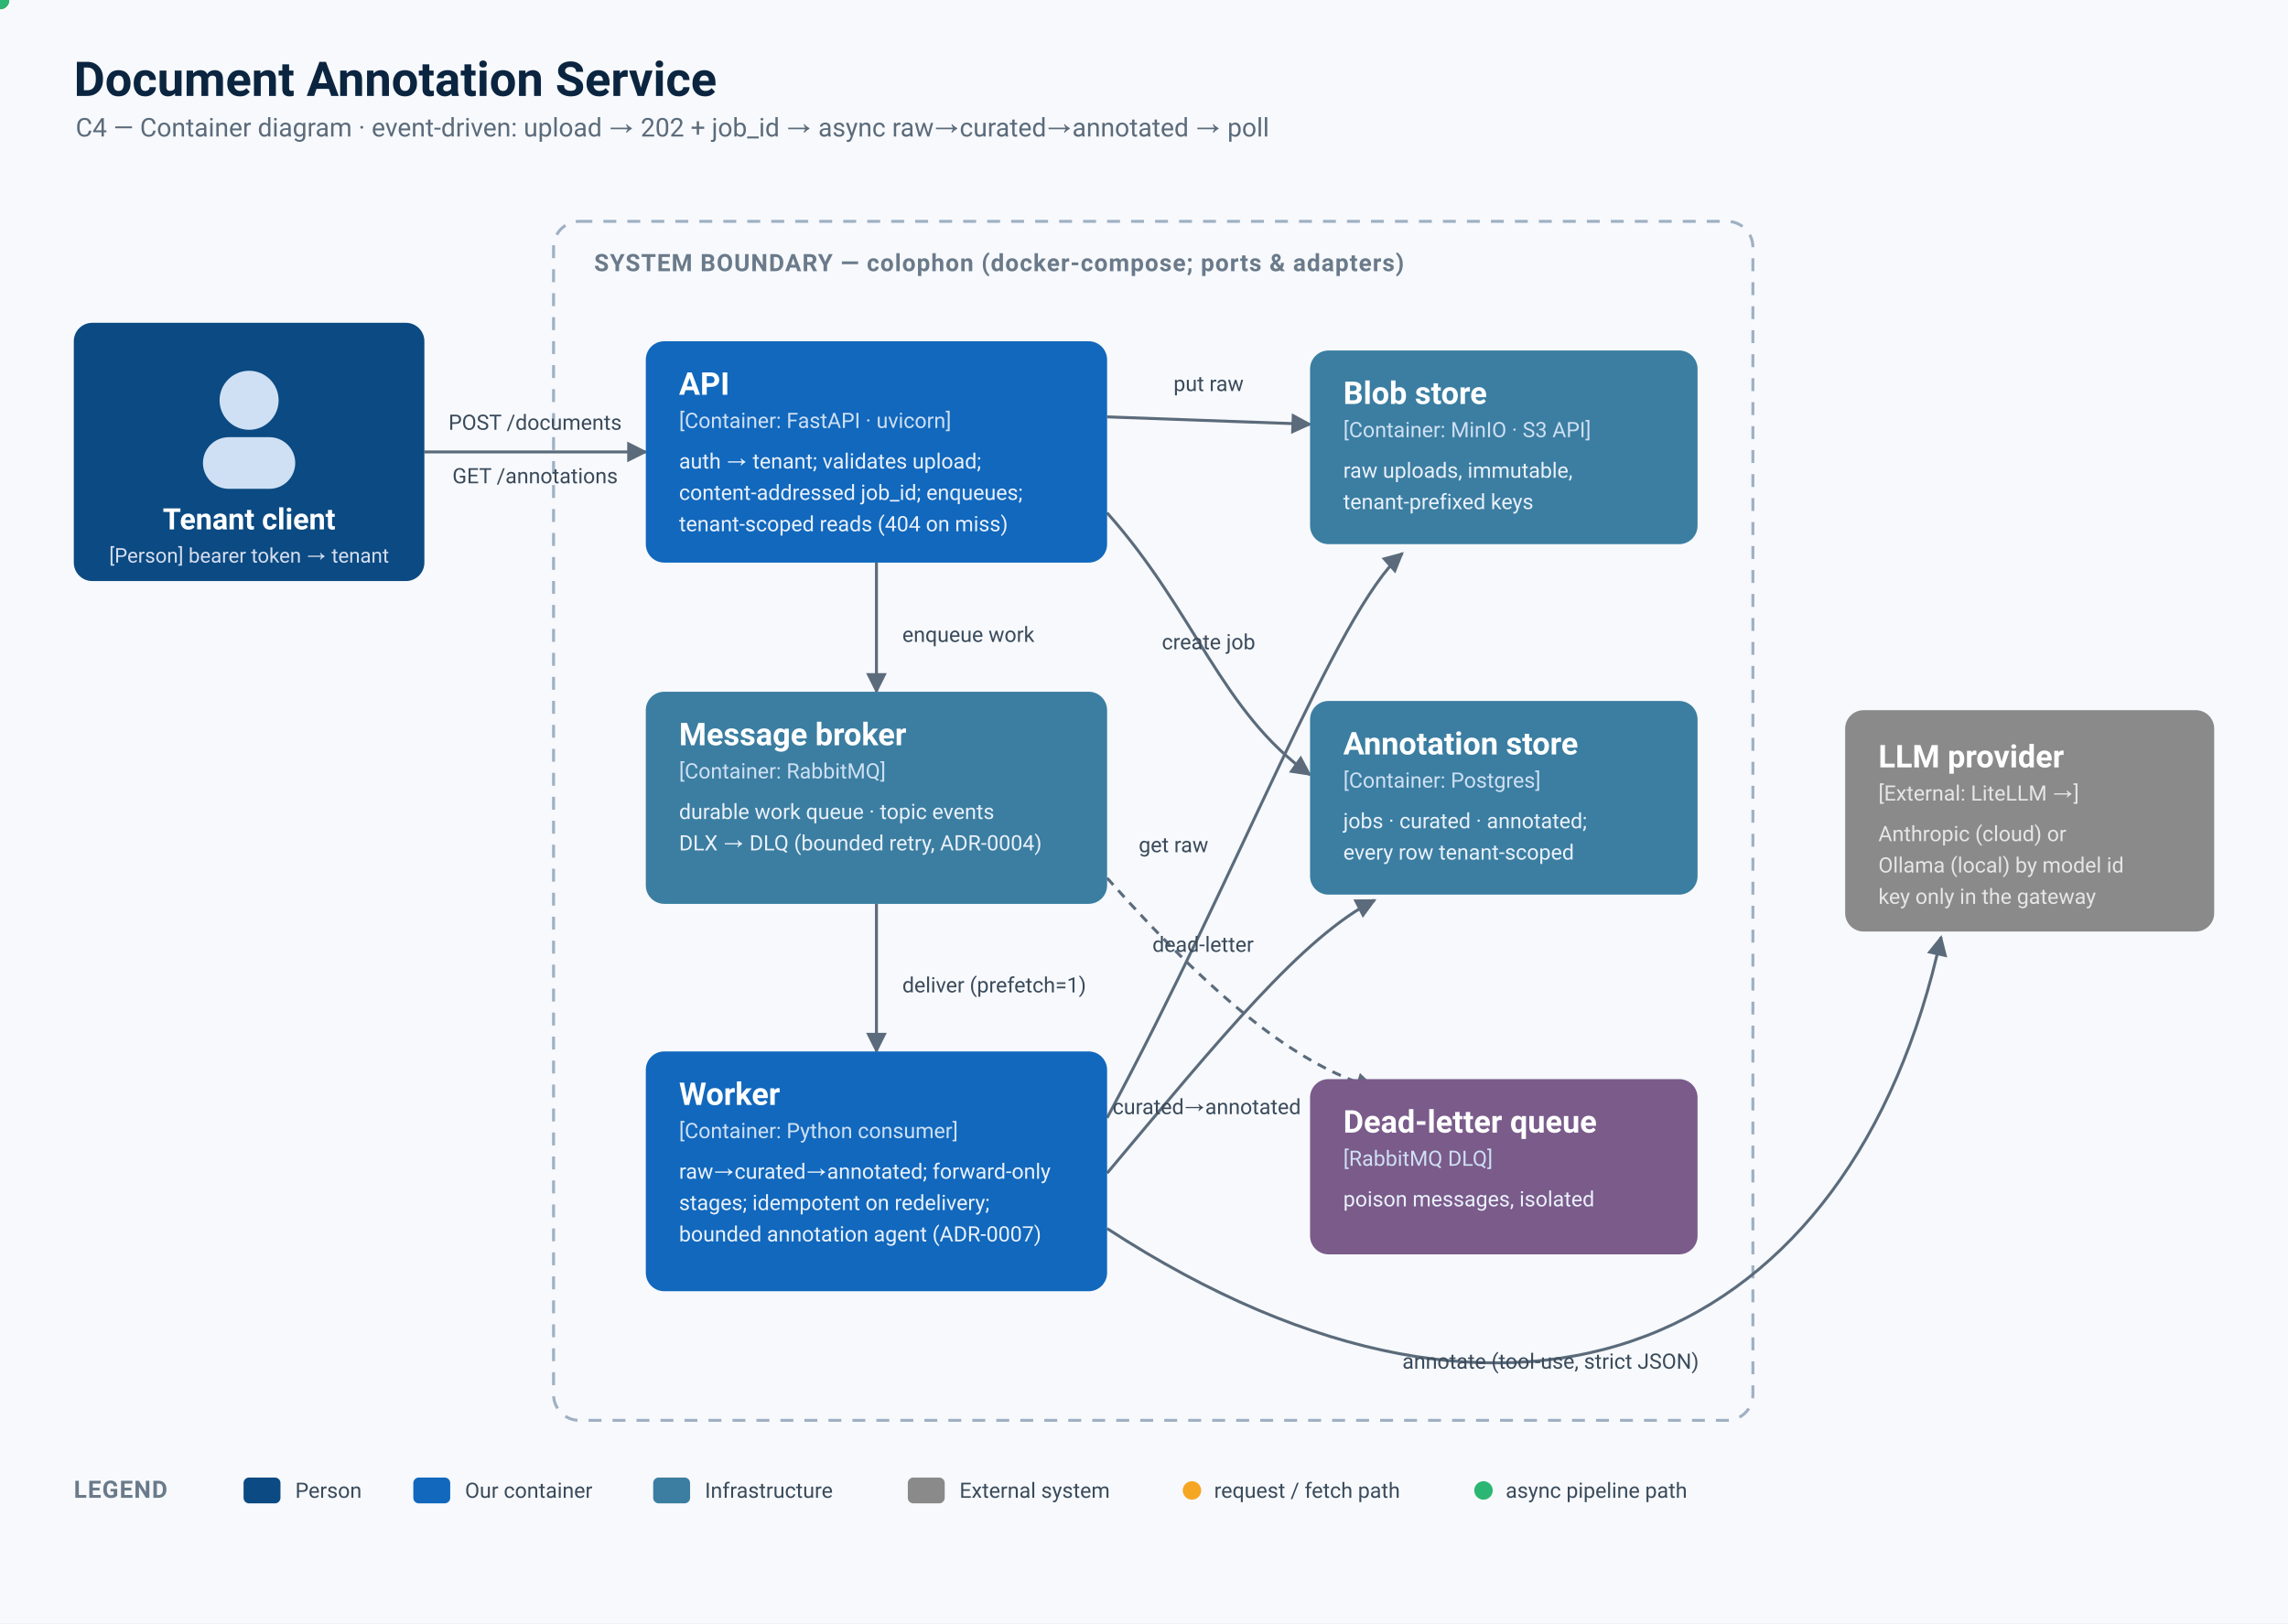
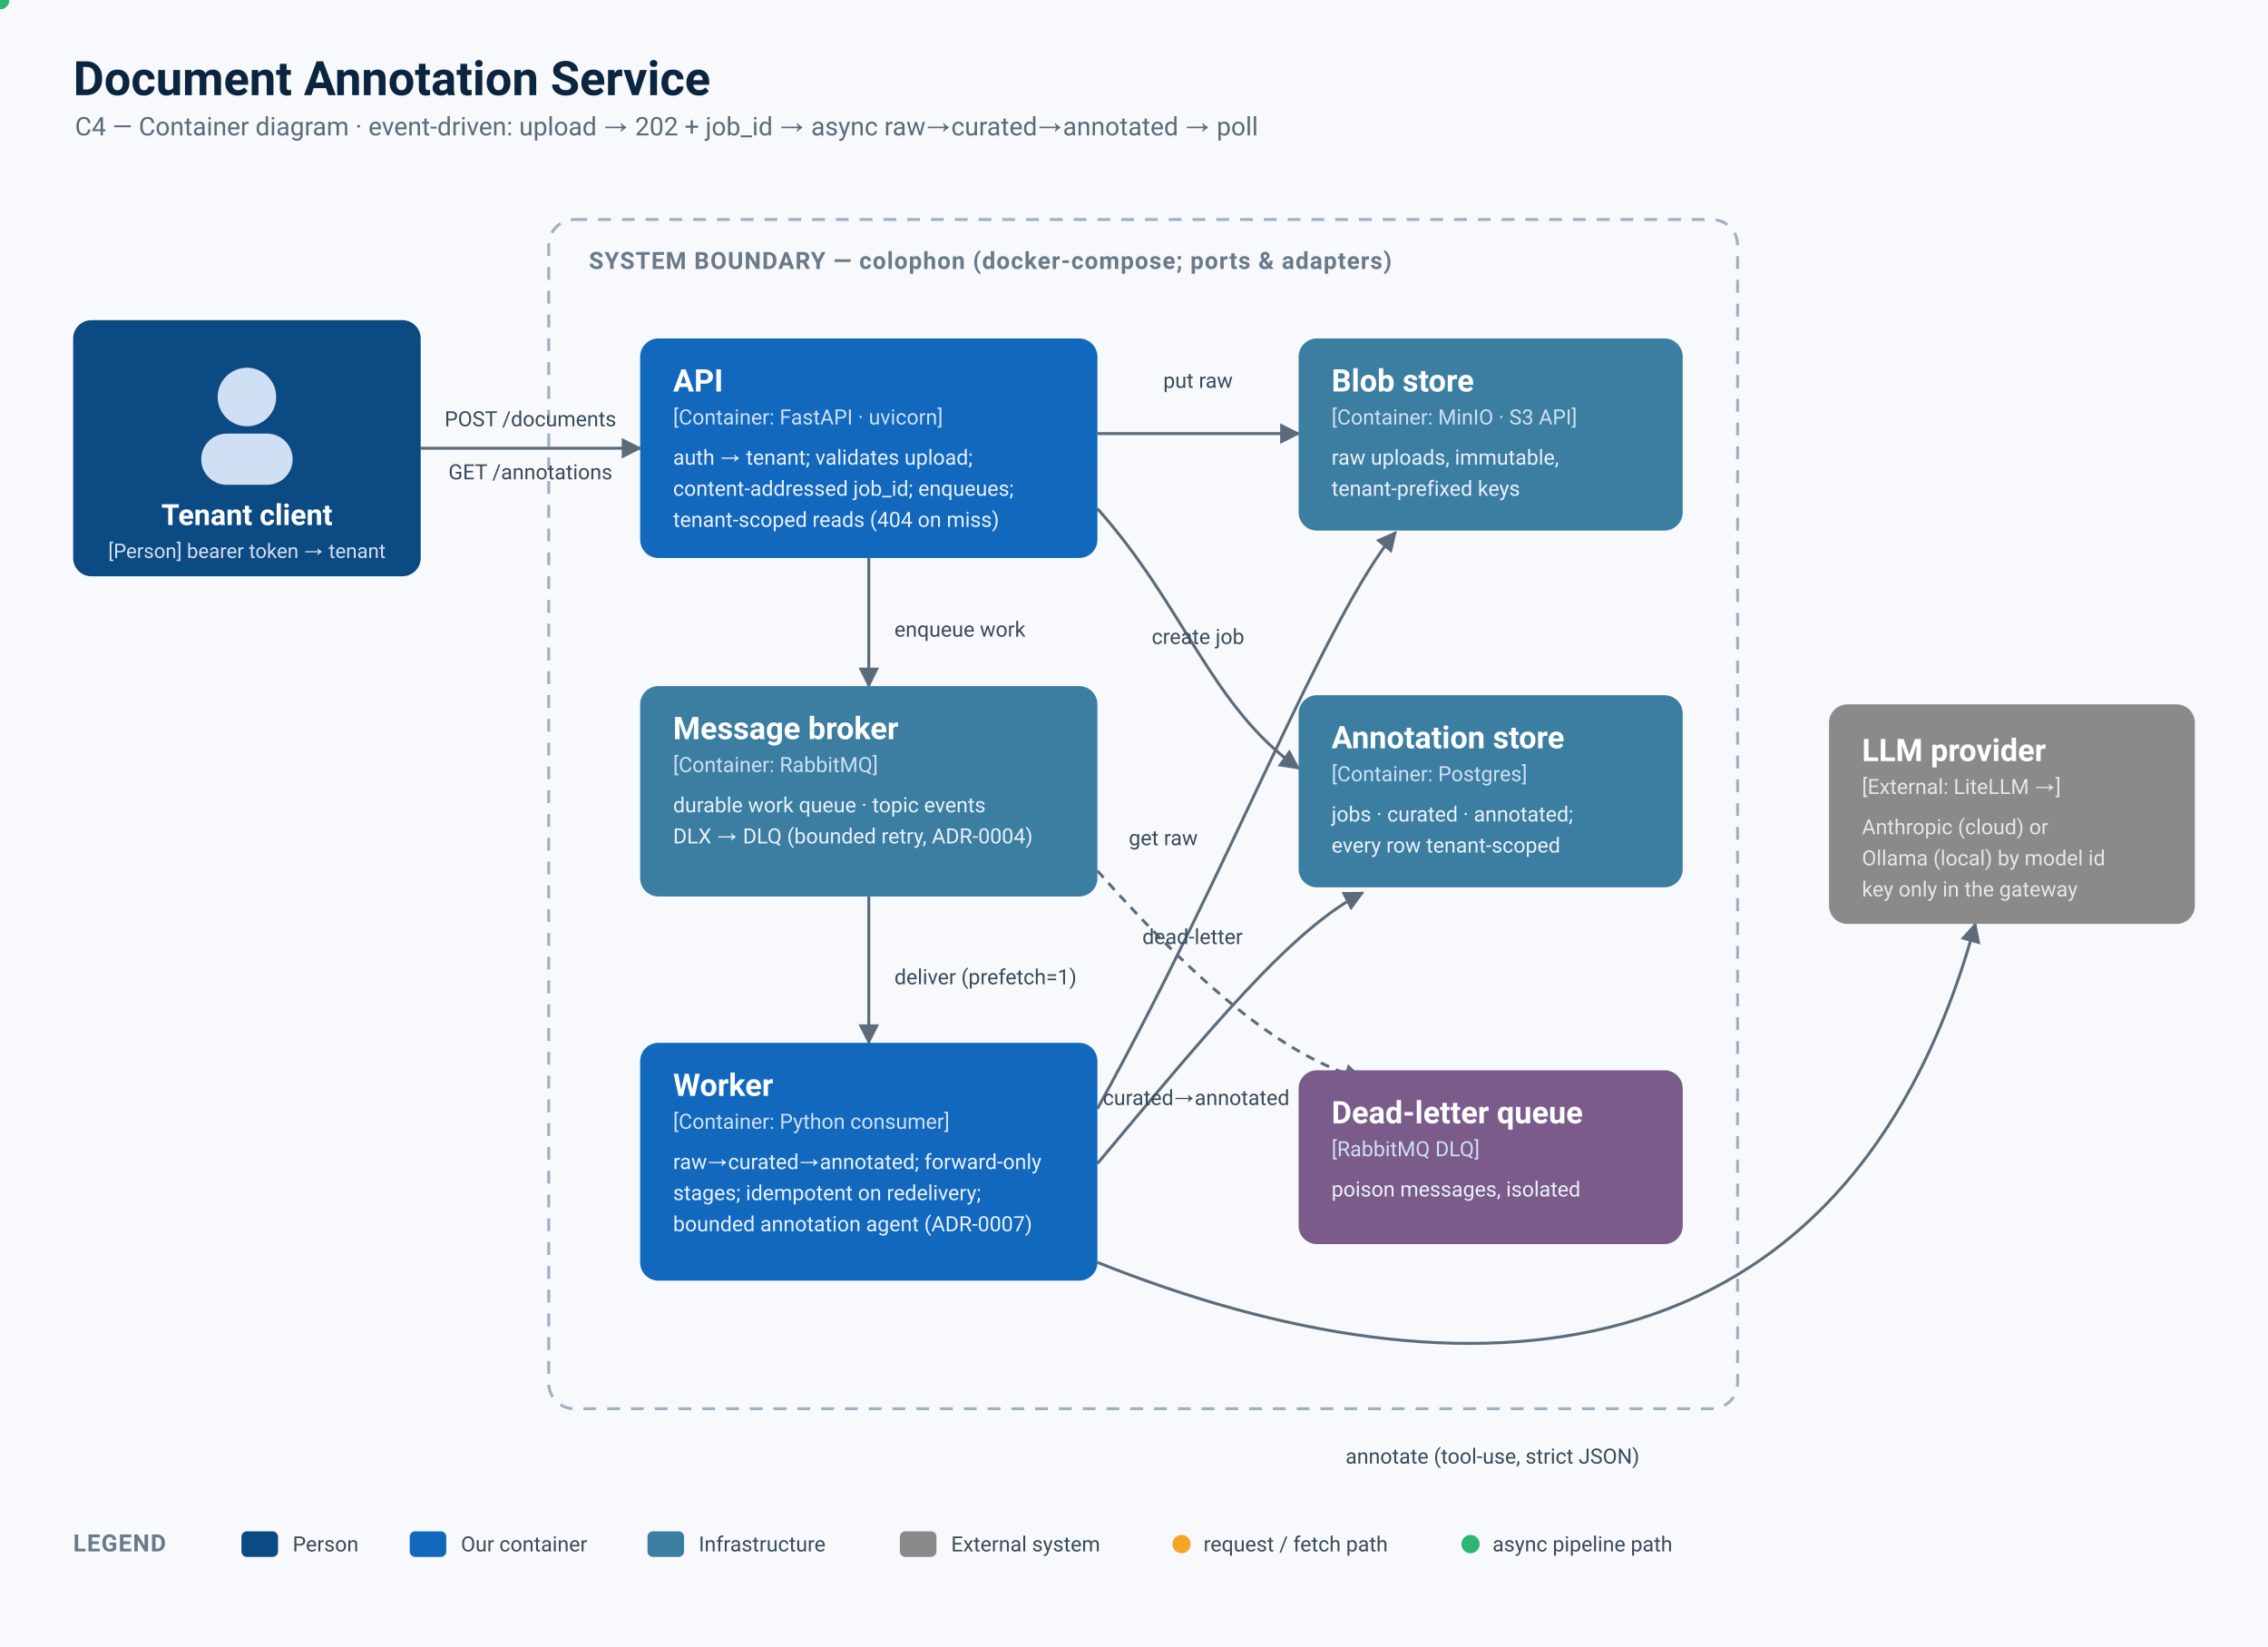
- <svg xmlns="http://www.w3.org/2000/svg" viewBox="0 0 1240 880" font-family="-apple-system, Segoe UI, Roboto, Helvetica, Arial, sans-serif" role="img" aria-label="C4 container diagram of the Document Annotation Service">
+ <svg xmlns="http://www.w3.org/2000/svg" viewBox="0 0 1240 900" font-family="-apple-system, Segoe UI, Roboto, Helvetica, Arial, sans-serif" role="img" aria-label="C4 container diagram of the Document Annotation Service">
  <defs>
    <marker id="arrow" viewBox="0 0 10 10" refX="9" refY="5" markerWidth="7" markerHeight="7" orient="auto-start-reverse">
      <path d="M0,0 L10,5 L0,10 z" fill="#5b6b7b" />
    </marker>
    <style>
      .title   { font-size: 26px; font-weight: 700; fill: #0b2540; }
      .subtitle{ font-size: 14px; fill: #5b6b7b; }
      .bname   { font-size: 17px; font-weight: 700; fill: #ffffff; }
      .btype   { font-size: 11.5px; fill: #cfe0f4; }
      .bdesc   { font-size: 11.5px; fill: #eaf1fb; }
      .pname   { font-size: 16px; font-weight: 700; fill: #ffffff; }
      .ptype   { font-size: 11px; fill: #d6def0; }
      .ext     { fill: #ffffff; }
      .exttype { fill: #e6e6e6; }
      .edge    { stroke: #5b6b7b; stroke-width: 1.6; fill: none; }
      .edgelbl { font-size: 11.5px; fill: #3a4a5a; }
      .blbl    { font-size: 13px; font-weight: 600; fill: #6a7a8a; letter-spacing: .04em; }
      .legend  { font-size: 11.5px; fill: #3a4a5a; }
    </style>
  </defs>
-   <rect x="0" y="0" width="1240" height="880" fill="#f7f9fc" />
+   <rect x="0" y="0" width="1240" height="900" fill="#f7f9fc" />
  <text x="40" y="52" class="title">Document Annotation Service</text>
  <text x="41" y="74" class="subtitle">C4 — Container diagram · event-driven: upload → 202 + job_id → async raw→curated→annotated → poll</text>
  <rect x="300" y="120" width="650" height="650" rx="14" fill="none" stroke="#9fb0c3" stroke-width="1.6" stroke-dasharray="7 6" />
  <text x="322" y="147" class="blbl">SYSTEM BOUNDARY — colophon (docker-compose; ports &amp; adapters)</text>
  <path id="p_req" d="M230,245 L350,245" class="edge" marker-end="url(#arrow)" />
  <path id="p_enq" d="M475,305 L475,375" class="edge" marker-end="url(#arrow)" />
  <path id="p_del" d="M475,490 L475,570" class="edge" marker-end="url(#arrow)" />
-   <path id="p_put" d="M600,226 L710,230" class="edge" marker-end="url(#arrow)" />
+   <path id="p_put" d="M600,237 L710,237" class="edge" marker-end="url(#arrow)" />
  <path id="p_job" d="M600,278 C648,332 662,386 710,420" class="edge" marker-end="url(#arrow)" />
-   <path id="p_get" d="M600,606 C672,472 724,332 760,300" class="edge" marker-end="url(#arrow)" />
+   <path id="p_get" d="M600,606 C672,476 724,338 763,291" class="edge" marker-end="url(#arrow)" />
  <path id="p_wr" d="M600,636 C662,562 706,508 745,488" class="edge" marker-end="url(#arrow)" />
-   <path id="p_llm" d="M600,666 C824,812 1004,728 1052,508" class="edge" marker-end="url(#arrow)" />
+   <path id="p_llm" d="M600,690 C800,770 1010,760 1080,505" class="edge" marker-end="url(#arrow)" />
  <path id="p_dlq" d="M600,476 C664,548 706,578 745,590" class="edge" stroke-dasharray="5 4" marker-end="url(#arrow)" />
  <text x="290" y="233" text-anchor="middle" class="edgelbl" font-size="10.5">POST /documents</text>
  <text x="290" y="262" text-anchor="middle" class="edgelbl" font-size="10.5">GET /annotations</text>
  <text x="489" y="348" class="edgelbl">enqueue work</text>
  <text x="489" y="538" class="edgelbl">deliver (prefetch=1)</text>
  <text x="655" y="212" text-anchor="middle" class="edgelbl">put raw</text>
  <text x="655" y="352" text-anchor="middle" class="edgelbl">create job</text>
  <text x="636" y="462" text-anchor="middle" class="edgelbl">get raw</text>
  <text x="654" y="604" text-anchor="middle" class="edgelbl" font-size="10.5">curated→annotated</text>
  <text x="652" y="516" text-anchor="middle" class="edgelbl">dead-letter</text>
-   <text x="760" y="742" class="edgelbl">annotate (tool-use, strict JSON)</text>
+   <text x="816" y="800" text-anchor="middle" class="edgelbl">annotate (tool-use, strict JSON)</text>
  <g>
    <rect x="40" y="175" width="190" height="140" rx="10" fill="#0b4a82" />
    <circle cx="135" cy="217" r="16" fill="#cfe0f4" />
    <rect x="110" y="237" width="50" height="28" rx="14" fill="#cfe0f4" />
    <text x="135" y="287" text-anchor="middle" class="pname">Tenant client</text>
    <text x="135" y="305" text-anchor="middle" class="ptype">[Person] bearer token → tenant</text>
  </g>
  <g>
    <rect x="350" y="185" width="250" height="120" rx="10" fill="#1168bd" />
    <text x="368" y="214" class="bname">API</text>
    <text x="368" y="232" class="btype">[Container: FastAPI · uvicorn]</text>
    <text x="368" y="254" class="bdesc">auth → tenant; validates upload;</text>
    <text x="368" y="271" class="bdesc">content-addressed job_id; enqueues;</text>
    <text x="368" y="288" class="bdesc">tenant-scoped reads (404 on miss)</text>
  </g>
  <g>
    <rect x="350" y="375" width="250" height="115" rx="10" fill="#3b7ea1" />
    <text x="368" y="404" class="bname">Message broker</text>
    <text x="368" y="422" class="btype">[Container: RabbitMQ]</text>
    <text x="368" y="444" class="bdesc">durable work queue · topic events</text>
    <text x="368" y="461" class="bdesc">DLX → DLQ (bounded retry, ADR-0004)</text>
  </g>
  <g>
    <rect x="350" y="570" width="250" height="130" rx="10" fill="#1168bd" />
    <text x="368" y="599" class="bname">Worker</text>
    <text x="368" y="617" class="btype">[Container: Python consumer]</text>
    <text x="368" y="639" class="bdesc">raw→curated→annotated; forward-only</text>
    <text x="368" y="656" class="bdesc">stages; idempotent on redelivery;</text>
    <text x="368" y="673" class="bdesc">bounded annotation agent (ADR-0007)</text>
  </g>
  <g>
-     <rect x="710" y="190" width="210" height="105" rx="10" fill="#3b7ea1" />
-     <text x="728" y="219" class="bname">Blob store</text>
-     <text x="728" y="237" class="btype">[Container: MinIO · S3 API]</text>
-     <text x="728" y="259" class="bdesc">raw uploads, immutable,</text>
-     <text x="728" y="276" class="bdesc">tenant-prefixed keys</text>
+     <rect x="710" y="185" width="210" height="105" rx="10" fill="#3b7ea1" />
+     <text x="728" y="214" class="bname">Blob store</text>
+     <text x="728" y="232" class="btype">[Container: MinIO · S3 API]</text>
+     <text x="728" y="254" class="bdesc">raw uploads, immutable,</text>
+     <text x="728" y="271" class="bdesc">tenant-prefixed keys</text>
  </g>
  <g>
    <rect x="710" y="380" width="210" height="105" rx="10" fill="#3b7ea1" />
    <text x="728" y="409" class="bname">Annotation store</text>
    <text x="728" y="427" class="btype">[Container: Postgres]</text>
    <text x="728" y="449" class="bdesc">jobs · curated · annotated;</text>
    <text x="728" y="466" class="bdesc">every row tenant-scoped</text>
  </g>
  <g>
    <rect x="710" y="585" width="210" height="95" rx="10" fill="#7a5b8a" />
    <text x="728" y="614" class="bname">Dead-letter queue</text>
    <text x="728" y="632" class="btype">[RabbitMQ DLQ]</text>
    <text x="728" y="654" class="bdesc">poison messages, isolated</text>
  </g>
  <g>
    <rect x="1000" y="385" width="200" height="120" rx="10" fill="#8a8a8a" />
    <text x="1018" y="416" class="bname ext">LLM provider</text>
    <text x="1018" y="434" class="btype exttype">[External: LiteLLM →]</text>
    <text x="1018" y="456" class="bdesc exttype">Anthropic (cloud) or</text>
    <text x="1018" y="473" class="bdesc exttype">Ollama (local) by model id</text>
    <text x="1018" y="490" class="bdesc exttype">key only in the gateway</text>
  </g>
  <g fill="#f5a623">
    <circle r="5">
      <animateMotion dur="2.6s" begin="0s" repeatCount="indefinite" rotate="auto">
        <mpath href="#p_req" />
      </animateMotion>
    </circle>
    <circle r="5">
      <animateMotion dur="2.6s" begin="0.5s" repeatCount="indefinite">
        <mpath href="#p_enq" />
      </animateMotion>
    </circle>
    <circle r="5">
      <animateMotion dur="2.6s" begin="1.0s" repeatCount="indefinite">
        <mpath href="#p_del" />
      </animateMotion>
    </circle>
    <circle r="5">
      <animateMotion dur="2.6s" begin="1.5s" repeatCount="indefinite">
        <mpath href="#p_get" />
      </animateMotion>
    </circle>
    <circle r="5" fill="#2bb673">
      <animateMotion dur="2.6s" begin="2.0s" repeatCount="indefinite">
        <mpath href="#p_llm" />
      </animateMotion>
    </circle>
    <circle r="5" fill="#2bb673">
      <animateMotion dur="2.6s" begin="2.4s" repeatCount="indefinite">
        <mpath href="#p_wr" />
      </animateMotion>
    </circle>
  </g>
-   <g transform="translate(40,812)">
+   <g transform="translate(40,848)">
    <text x="0" y="0" class="blbl">LEGEND</text>
    <rect x="92" y="-11" width="20" height="14" rx="3" fill="#0b4a82" />
    <text x="120" y="0" class="legend">Person</text>
    <rect x="184" y="-11" width="20" height="14" rx="3" fill="#1168bd" />
    <text x="212" y="0" class="legend">Our container</text>
    <rect x="314" y="-11" width="20" height="14" rx="3" fill="#3b7ea1" />
    <text x="342" y="0" class="legend">Infrastructure</text>
    <rect x="452" y="-11" width="20" height="14" rx="3" fill="#8a8a8a" />
    <text x="480" y="0" class="legend">External system</text>
    <circle cx="606" cy="-4" r="5" fill="#f5a623" />
    <text x="618" y="0" class="legend">request / fetch path</text>
    <circle cx="764" cy="-4" r="5" fill="#2bb673" />
    <text x="776" y="0" class="legend">async pipeline path</text>
  </g>
</svg>
